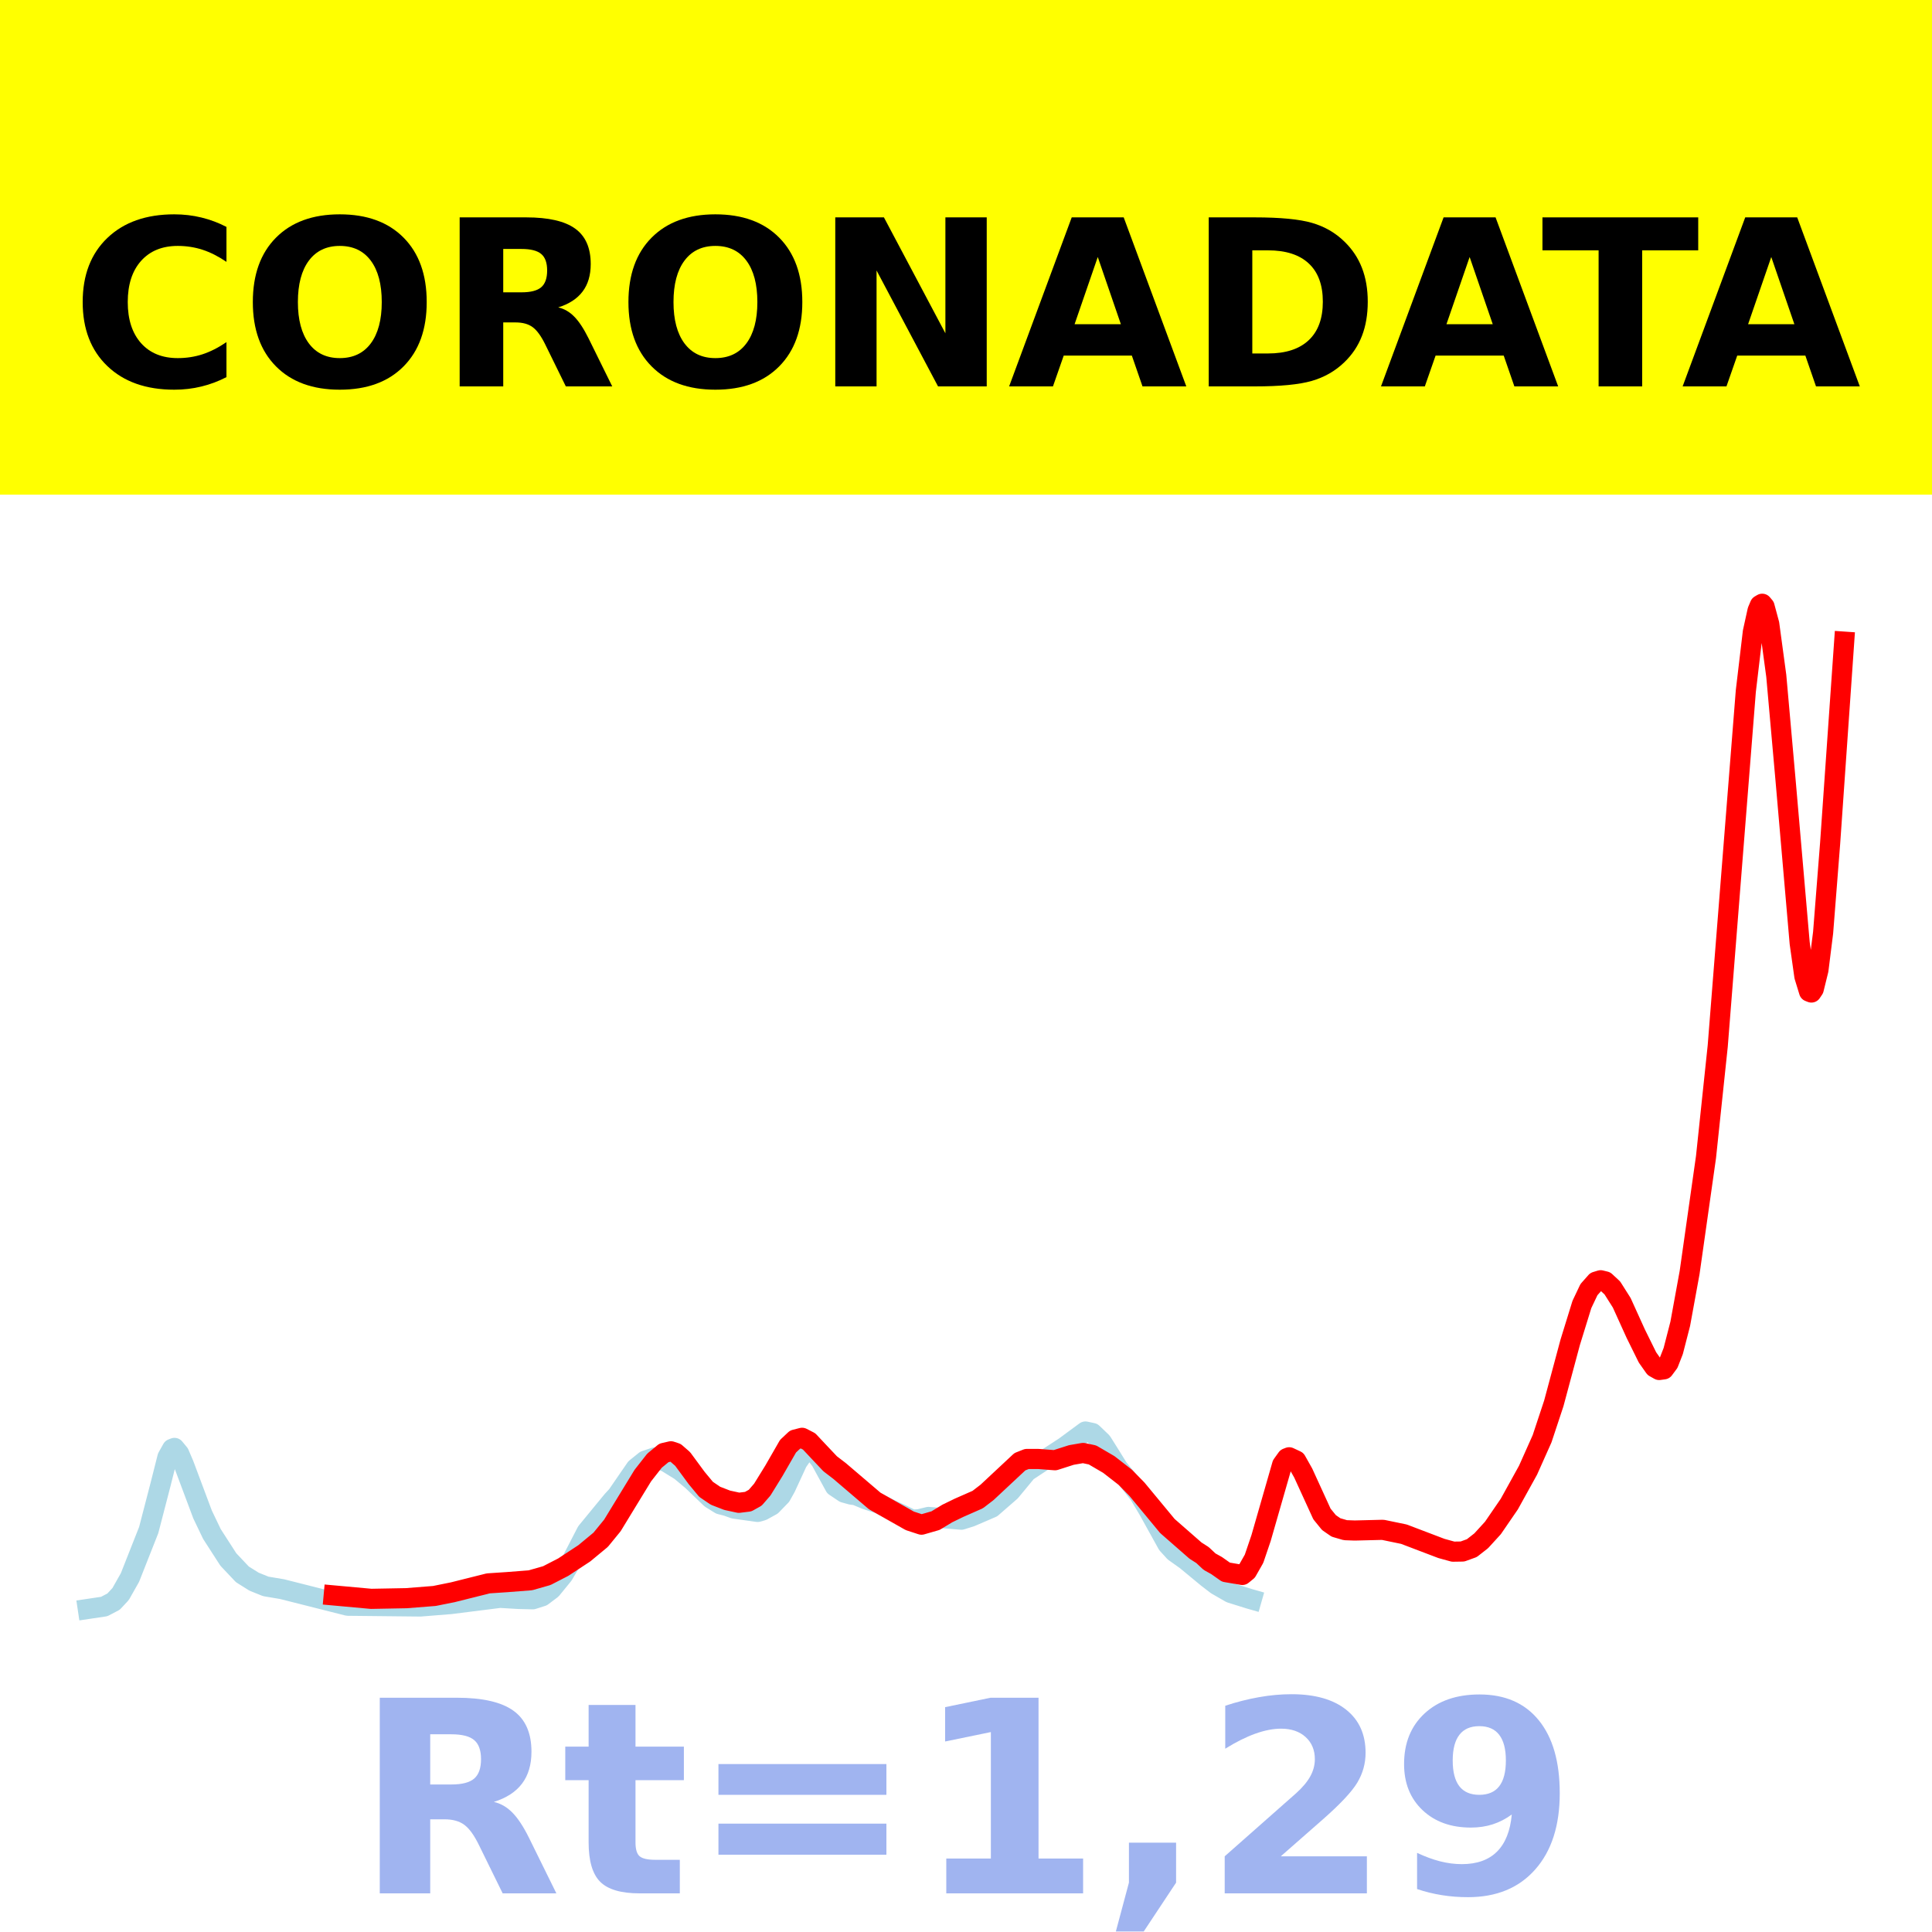
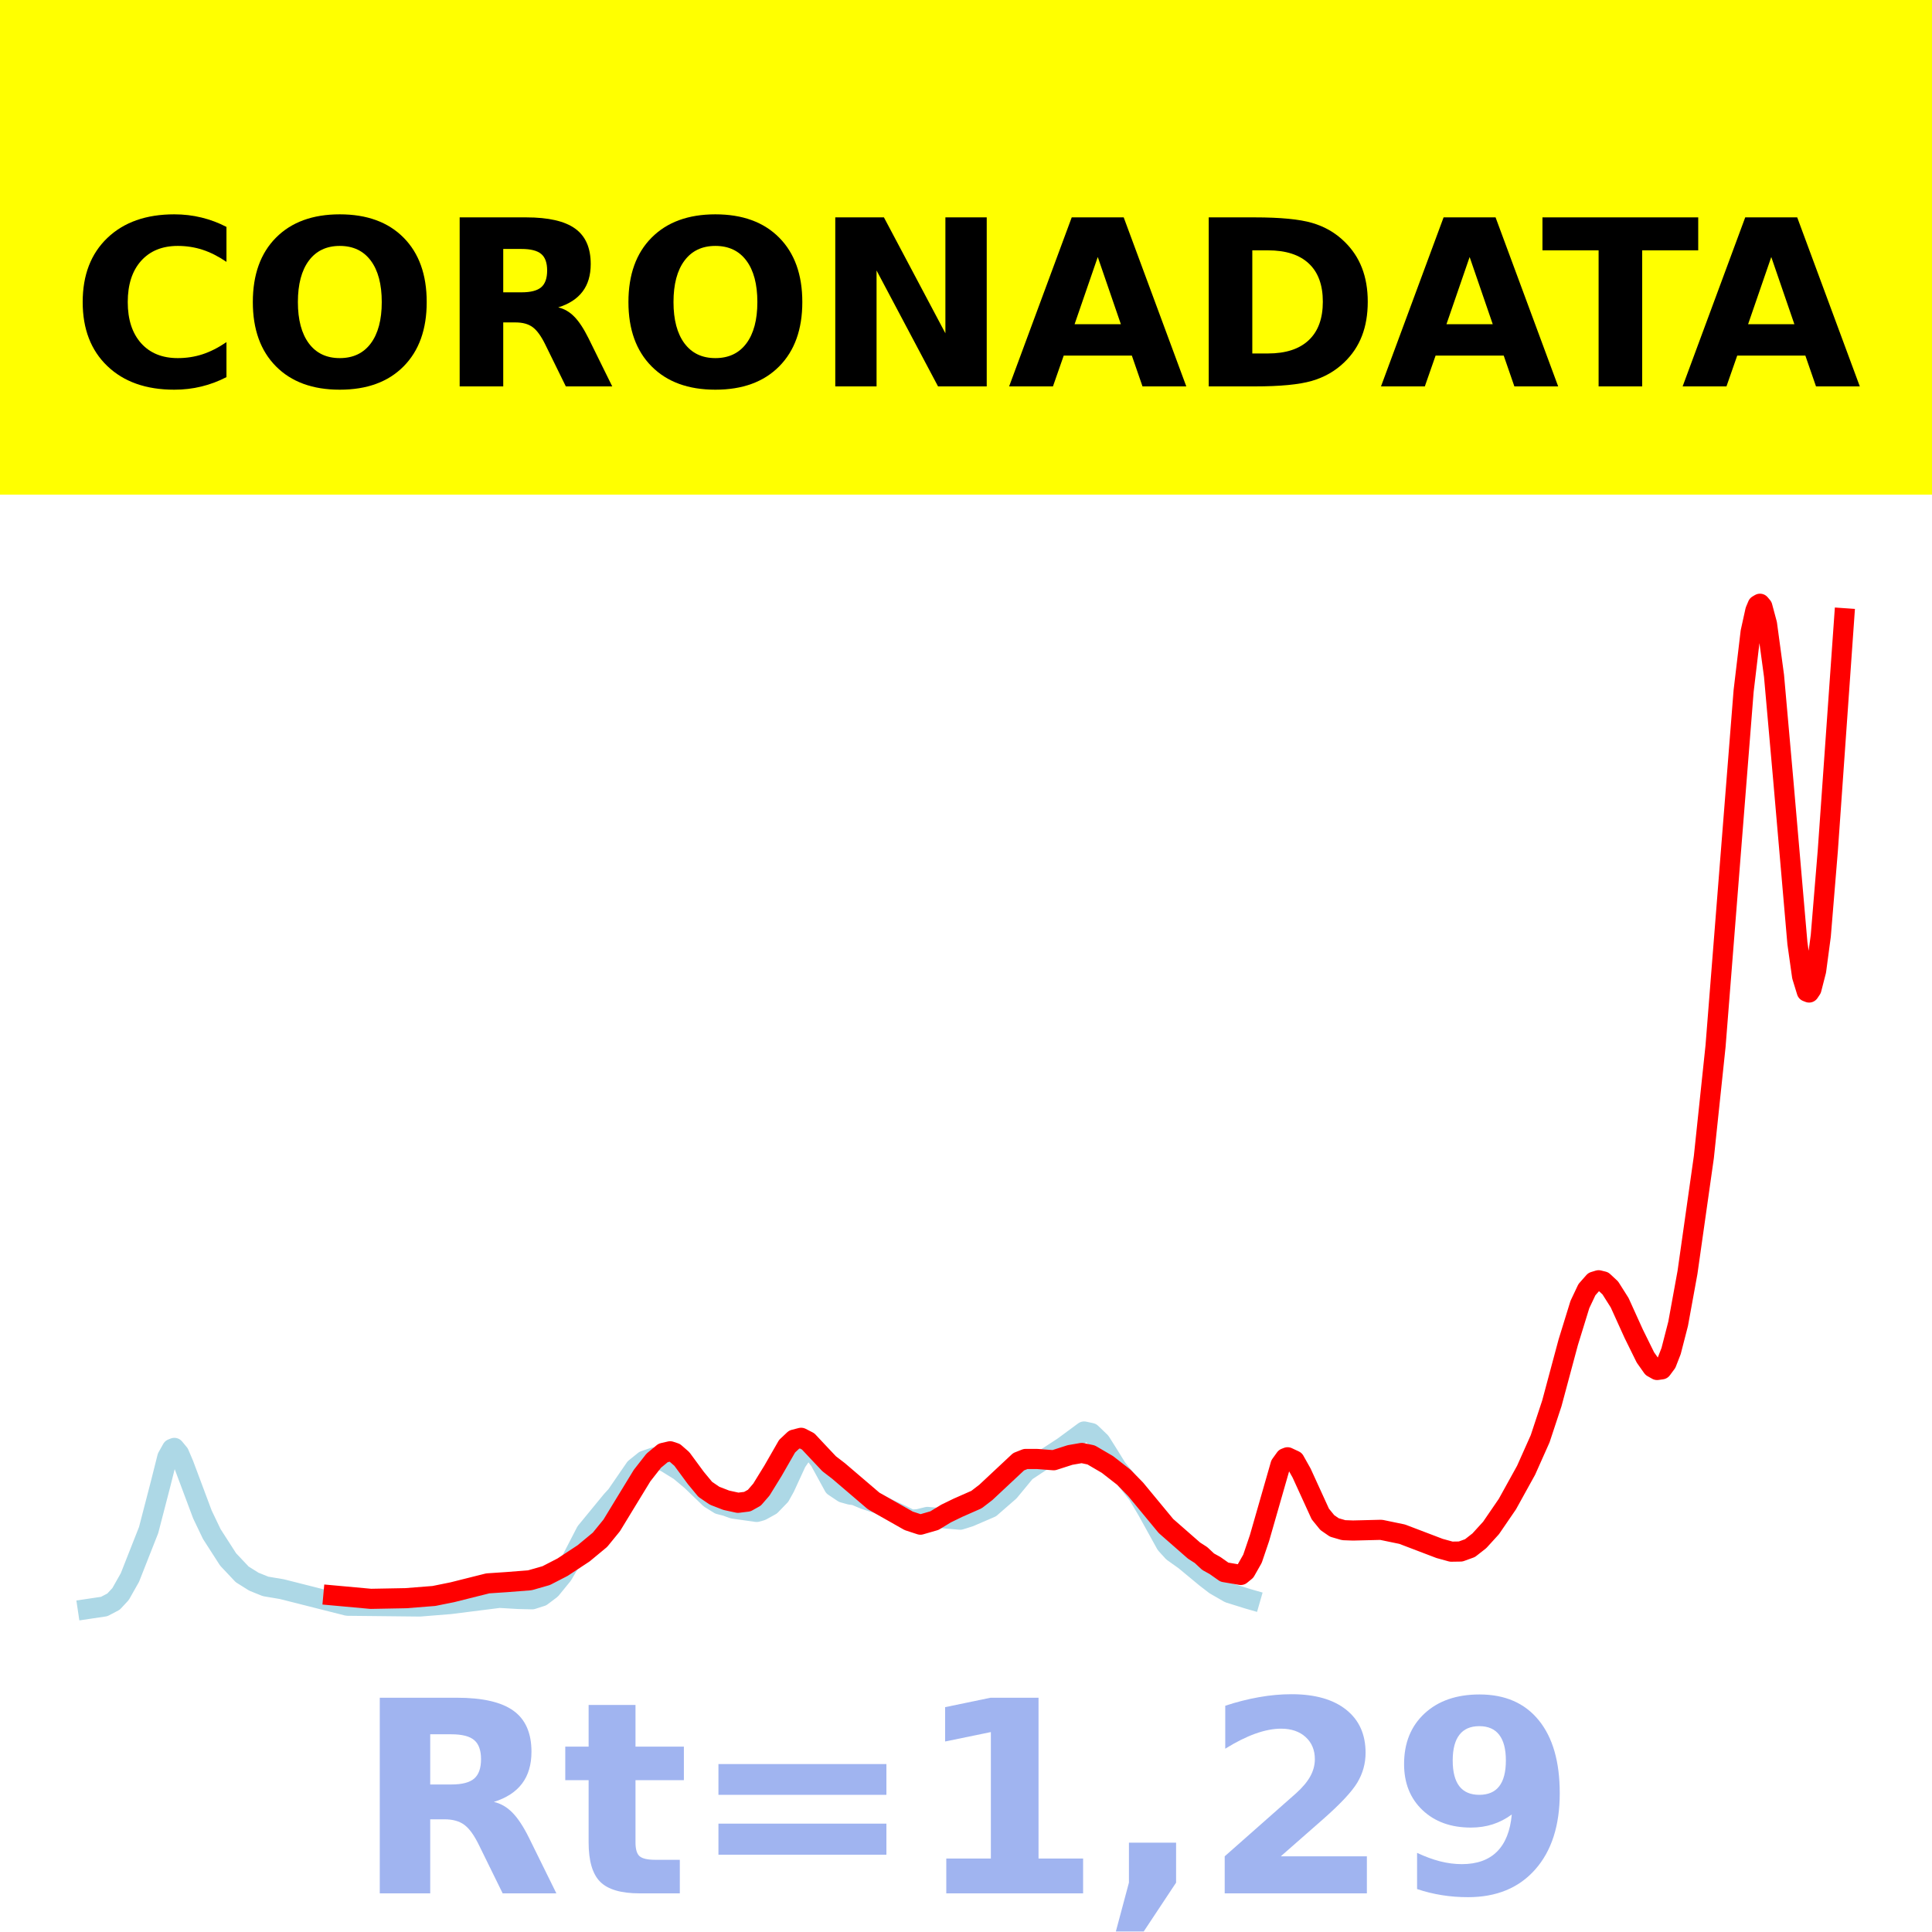
<svg xmlns="http://www.w3.org/2000/svg" xmlns:xlink="http://www.w3.org/1999/xlink" height="144pt" version="1.1" viewBox="0 0 144 144" width="144pt">
  <defs>
    <style type="text/css">*{stroke-linecap:butt;stroke-linejoin:round;}</style>
  </defs>
  <g id="figure_1">
    <g id="patch_1">
      <path d="M 0 144  L 144 144  L 144 0  L 0 0  z " style="fill:#ffffff;" />
    </g>
    <g id="axes_1">
      <g id="patch_2">
        <path d="M 0 144  L 144 144  L 144 0  L 0 0  z " style="fill:#ffffff;" />
      </g>
      <g id="line2d_1">
-         <path clip-path="url(#pfa742d6849)" d="M 6.545 119.923  L 7.767 119.741  L 8.465 119.375  L 8.989 118.812  L 9.687 117.579  L 11.084 114.04  L 11.956 110.682  L 12.48 108.609  L 12.829 107.987  L 13.004 107.918  L 13.353 108.34  L 13.702 109.155  L 15.098 112.88  L 15.796 114.337  L 17.018 116.234  L 18.065 117.343  L 18.938 117.89  L 19.811 118.241  L 21.033 118.447  L 25.92 119.682  L 31.331 119.739  L 33.6 119.556  L 37.265 119.094  L 38.662 119.176  L 39.709 119.202  L 40.407 118.979  L 41.105 118.455  L 41.978 117.385  L 42.676 116.201  L 43.724 114.174  L 45.644 111.838  L 45.993 111.46  L 47.389 109.431  L 48.087 108.87  L 48.785 108.634  L 49.658 108.968  L 50.705 109.615  L 51.578 110.342  L 52.975 111.686  L 53.673 112.119  L 54.196 112.255  L 54.72 112.444  L 56.465 112.69  L 56.815 112.593  L 57.513 112.208  L 58.211 111.487  L 58.56 110.862  L 59.433 108.97  L 59.956 108.215  L 60.305 108.052  L 60.655 108.183  L 61.178 108.872  L 62.225 110.786  L 62.924 111.254  L 63.447 111.399  L 63.796 111.445  L 64.495 111.739  L 65.542 112.082  L 66.415 112.524  L 67.287 112.924  L 67.985 113.27  L 68.509 113.234  L 69.207 113.063  L 71.651 113.27  L 72.349 113.052  L 73.92 112.376  L 75.316 111.161  L 75.84 110.529  L 76.538 109.683  L 77.935 108.762  L 79.331 107.853  L 80.902 106.696  L 81.425 106.808  L 82.124 107.478  L 82.647 108.308  L 83.345 109.434  L 84.044 110.288  L 84.916 111.397  L 85.615 112.572  L 87.011 115.095  L 87.535 115.671  L 88.407 116.29  L 89.978 117.589  L 90.676 118.126  L 91.724 118.728  L 93.12 119.164  L 93.295 119.214  L 93.295 119.214  " style="fill:none;stroke:#add8e6;stroke-linecap:square;stroke-width:1.5;" />
+         <path clip-path="url(#p5d7ee17330)" d="M 6.545 119.923  L 7.766 119.741  L 8.463 119.375  L 8.986 118.812  L 9.683 117.579  L 11.078 114.04  L 11.949 110.682  L 12.472 108.609  L 12.821 107.987  L 12.995 107.918  L 13.344 108.34  L 13.692 109.155  L 15.087 112.88  L 15.784 114.337  L 17.004 116.234  L 18.05 117.343  L 18.922 117.89  L 19.793 118.241  L 21.013 118.447  L 25.894 119.682  L 31.298 119.739  L 33.564 119.556  L 37.225 119.094  L 38.619 119.176  L 39.665 119.202  L 40.362 118.979  L 41.059 118.455  L 41.931 117.385  L 42.628 116.201  L 43.674 114.174  L 45.592 111.838  L 45.94 111.46  L 47.335 109.431  L 48.032 108.87  L 48.729 108.634  L 49.601 108.968  L 50.647 109.615  L 51.518 110.342  L 52.913 111.686  L 53.61 112.119  L 54.133 112.255  L 54.656 112.444  L 56.399 112.69  L 56.748 112.593  L 57.445 112.208  L 58.142 111.487  L 58.491 110.862  L 59.362 108.97  L 59.885 108.215  L 60.234 108.052  L 60.582 108.183  L 61.105 108.872  L 62.151 110.786  L 62.849 111.254  L 63.372 111.399  L 63.72 111.445  L 64.417 111.739  L 65.463 112.082  L 66.335 112.524  L 67.206 112.924  L 67.904 113.27  L 68.427 113.234  L 69.124 113.063  L 71.564 113.27  L 72.261 113.052  L 73.83 112.376  L 75.225 111.161  L 75.748 110.529  L 76.445 109.683  L 77.839 108.762  L 79.234 107.853  L 80.803 106.696  L 81.326 106.808  L 82.023 107.478  L 82.546 108.308  L 83.243 109.434  L 83.94 110.288  L 84.812 111.397  L 85.509 112.572  L 86.904 115.095  L 87.427 115.671  L 88.298 116.29  L 89.867 117.589  L 90.564 118.126  L 91.61 118.728  L 93.005 119.164  L 93.179 119.214  L 93.179 119.214  " style="fill:none;stroke:#add8e6;stroke-linecap:square;stroke-width:1.5;" />
      </g>
      <g id="line2d_2">
-         <path clip-path="url(#pfa742d6849)" d="M 24.873 118.914  L 27.665 119.168  L 30.284 119.119  L 32.378 118.954  L 33.775 118.671  L 36.393 118.015  L 37.789 117.922  L 39.535 117.786  L 40.756 117.437  L 41.978 116.808  L 43.549 115.776  L 44.771 114.765  L 45.644 113.697  L 46.691 111.981  L 47.913 109.981  L 48.785 108.868  L 49.484 108.292  L 50.007 108.171  L 50.356 108.287  L 50.88 108.743  L 51.927 110.164  L 52.625 111.006  L 53.324 111.482  L 54.196 111.82  L 55.069 112.01  L 55.767 111.923  L 56.291 111.631  L 56.815 111.028  L 57.687 109.615  L 58.735 107.792  L 59.258 107.3  L 59.782 107.165  L 60.305 107.434  L 61.004 108.178  L 61.876 109.102  L 62.575 109.637  L 65.193 111.871  L 67.811 113.354  L 68.684 113.64  L 69.731 113.338  L 70.604 112.808  L 71.476 112.384  L 72.873 111.769  L 73.571 111.232  L 76.015 108.949  L 76.538 108.742  L 77.411 108.744  L 78.633 108.838  L 79.855 108.446  L 80.727 108.295  L 81.425 108.442  L 82.647 109.156  L 83.869 110.107  L 84.742 110.999  L 87.011 113.74  L 89.105 115.572  L 89.629 115.906  L 90.153 116.397  L 90.676 116.687  L 91.375 117.179  L 92.596 117.387  L 92.945 117.102  L 93.469 116.18  L 93.993 114.638  L 95.564 109.17  L 95.913 108.685  L 96.087 108.617  L 96.611 108.862  L 97.135 109.793  L 98.531 112.844  L 99.055 113.487  L 99.578 113.848  L 100.276 114.051  L 100.975 114.076  L 103.069 114.024  L 104.64 114.349  L 107.433 115.412  L 108.305 115.652  L 109.004 115.641  L 109.702 115.388  L 110.4 114.842  L 111.273 113.886  L 112.495 112.105  L 113.891 109.581  L 114.938 107.236  L 115.811 104.6  L 117.033 100.05  L 117.905 97.229  L 118.429 96.124  L 118.953 95.53  L 119.302 95.423  L 119.651 95.509  L 120.175 95.996  L 120.873 97.098  L 121.92 99.405  L 122.793 101.174  L 123.316 101.915  L 123.665 102.111  L 124.015 102.062  L 124.364 101.591  L 124.713 100.698  L 125.236 98.668  L 125.935 94.839  L 127.156 86.236  L 128.029 77.972  L 128.902 66.935  L 130.124 51.505  L 130.647 47.102  L 130.996 45.516  L 131.171 45.103  L 131.345 45  L 131.52 45.209  L 131.869 46.504  L 132.393 50.372  L 133.091 58.221  L 134.138 70.296  L 134.487 72.771  L 134.836 73.908  L 135.011 73.977  L 135.185 73.719  L 135.535 72.298  L 135.884 69.515  L 136.407 62.855  L 137.455 47.824  L 137.455 47.824  " style="fill:none;stroke:#ff0000;stroke-linecap:square;stroke-width:1.5;" />
+         <path clip-path="url(#p5d7ee17330)" d="M 24.848 118.914  L 27.637 119.168  L 30.252 119.119  L 32.344 118.954  L 33.738 118.671  L 36.353 118.015  L 37.747 117.922  L 39.491 117.786  L 40.711 117.437  L 41.931 116.808  L 43.5 115.776  L 44.72 114.765  L 45.592 113.697  L 46.637 111.981  L 47.858 109.981  L 48.729 108.868  L 49.426 108.292  L 49.949 108.171  L 50.298 108.287  L 50.821 108.743  L 51.867 110.164  L 52.564 111.006  L 53.261 111.482  L 54.133 111.82  L 55.004 112.01  L 55.702 111.923  L 56.225 111.631  L 56.748 111.028  L 57.619 109.615  L 58.665 107.792  L 59.188 107.3  L 59.711 107.165  L 60.234 107.434  L 60.931 108.178  L 61.803 109.102  L 62.5 109.637  L 65.115 111.871  L 67.729 113.354  L 68.601 113.64  L 69.647 113.338  L 70.518 112.808  L 71.39 112.384  L 72.784 111.769  L 73.482 111.232  L 75.922 108.949  L 76.445 108.742  L 77.317 108.744  L 78.537 108.838  L 79.757 108.446  L 80.628 108.295  L 81.326 108.442  L 82.546 109.156  L 83.766 110.107  L 84.638 110.999  L 86.904 113.74  L 88.996 115.572  L 89.518 115.906  L 90.041 116.397  L 90.564 116.687  L 91.262 117.179  L 92.482 117.387  L 92.83 117.102  L 93.353 116.18  L 93.876 114.638  L 95.445 109.17  L 95.794 108.685  L 95.968 108.617  L 96.491 108.862  L 97.014 109.793  L 98.408 112.844  L 98.931 113.487  L 99.454 113.848  L 100.152 114.051  L 100.849 114.076  L 102.941 114.024  L 104.509 114.349  L 107.298 115.412  L 108.17 115.652  L 108.867 115.641  L 109.564 115.388  L 110.262 114.842  L 111.133 113.886  L 112.353 112.105  L 113.748 109.581  L 114.794 107.236  L 115.665 104.6  L 116.886 100.05  L 117.757 97.229  L 118.28 96.124  L 118.803 95.53  L 119.152 95.423  L 119.5 95.509  L 120.023 95.996  L 120.72 97.098  L 121.766 99.405  L 122.638 101.174  L 123.161 101.915  L 123.51 102.111  L 123.858 102.062  L 124.207 101.591  L 124.555 100.698  L 125.078 98.668  L 125.776 94.839  L 126.996 86.236  L 127.867 77.972  L 128.739 66.935  L 129.959 51.505  L 130.482 47.102  L 130.831 45.516  L 131.005 45.103  L 131.179 45  L 131.354 45.209  L 131.702 46.504  L 132.225 50.372  L 132.922 58.221  L 133.968 70.296  L 134.317 72.771  L 134.666 73.908  L 134.84 73.976  L 135.014 73.717  L 135.363 72.358  L 135.711 69.748  L 136.234 63.404  L 137.455 46.081  L 137.455 46.081  " style="fill:none;stroke:#ff0000;stroke-linecap:square;stroke-width:1.5;" />
      </g>
      <g id="patch_3">
        <path d="M 0 144  L 0 -0  " style="fill:none;stroke:#ffffff;stroke-linecap:square;stroke-linejoin:miter;stroke-width:0.8;" />
      </g>
      <g id="patch_4">
        <path d="M 144 144  L 144 -0  " style="fill:none;stroke:#ffffff;stroke-linecap:square;stroke-linejoin:miter;stroke-width:0.8;" />
      </g>
      <g id="patch_5">
        <path d="M 0 144  L 144 144  " style="fill:none;stroke:#ffffff;stroke-linecap:square;stroke-linejoin:miter;stroke-width:0.8;" />
      </g>
      <g id="patch_6">
        <path d="M 0 0  L 144 0  " style="fill:none;stroke:#ffffff;stroke-linecap:square;stroke-linejoin:miter;stroke-width:0.8;" />
      </g>
    </g>
    <g id="text_1">
      <g id="patch_7">
        <path d="M -64.848 36.368  L 208.848 36.368  L 208.848 -7.654  L -64.848 -7.654  z " style="fill:#ffff00;stroke:#ffff00;stroke-linejoin:miter;" />
      </g>
      <g transform="translate(72 9.45018)scale(0.1728 -0.1728)" />
      <g transform="translate(-60.87375 28.8)scale(0.1728 -0.1728)">
        <defs>
          <path id="DejaVuSans-Bold-32" />
          <path d="M 67 4  Q 61.812 1.312 56.203 -0.047  Q 50.594 -1.422 44.484 -1.422  Q 26.266 -1.422 15.625 8.766  Q 4.984 18.953 4.984 36.375  Q 4.984 53.859 15.625 64.031  Q 26.266 74.219 44.484 74.219  Q 50.594 74.219 56.203 72.844  Q 61.812 71.484 67 68.797  L 67 53.719  Q 61.766 57.281 56.688 58.938  Q 51.609 60.594 46 60.594  Q 35.938 60.594 30.172 54.141  Q 24.422 47.703 24.422 36.375  Q 24.422 25.094 30.172 18.641  Q 35.938 12.203 46 12.203  Q 51.609 12.203 56.688 13.859  Q 61.766 15.531 67 19.094  z " id="DejaVuSans-Bold-67" />
          <path d="M 42.484 60.594  Q 33.891 60.594 29.156 54.25  Q 24.422 47.906 24.422 36.375  Q 24.422 24.906 29.156 18.547  Q 33.891 12.203 42.484 12.203  Q 51.125 12.203 55.859 18.547  Q 60.594 24.906 60.594 36.375  Q 60.594 47.906 55.859 54.25  Q 51.125 60.594 42.484 60.594  z M 42.484 74.219  Q 60.062 74.219 70.016 64.156  Q 79.984 54.109 79.984 36.375  Q 79.984 18.703 70.016 8.641  Q 60.062 -1.422 42.484 -1.422  Q 24.953 -1.422 14.969 8.641  Q 4.984 18.703 4.984 36.375  Q 4.984 54.109 14.969 64.156  Q 24.953 74.219 42.484 74.219  z " id="DejaVuSans-Bold-79" />
          <path d="M 35.891 40.578  Q 41.797 40.578 44.359 42.766  Q 46.922 44.969 46.922 50  Q 46.922 54.984 44.359 57.125  Q 41.797 59.281 35.891 59.281  L 27.984 59.281  L 27.984 40.578  z M 27.984 27.594  L 27.984 0  L 9.188 0  L 9.188 72.906  L 37.891 72.906  Q 52.297 72.906 59 68.062  Q 65.719 63.234 65.719 52.781  Q 65.719 45.562 62.219 40.922  Q 58.734 36.281 51.703 34.078  Q 55.562 33.203 58.609 30.094  Q 61.672 27 64.797 20.703  L 75 0  L 54.984 0  L 46.094 18.109  Q 43.406 23.578 40.641 25.578  Q 37.891 27.594 33.297 27.594  z " id="DejaVuSans-Bold-82" />
          <path d="M 9.188 72.906  L 30.172 72.906  L 56.688 22.906  L 56.688 72.906  L 74.516 72.906  L 74.516 0  L 53.516 0  L 27 50  L 27 0  L 9.188 0  z " id="DejaVuSans-Bold-78" />
          <path d="M 53.422 13.281  L 24.031 13.281  L 19.391 0  L 0.484 0  L 27.484 72.906  L 49.906 72.906  L 76.906 0  L 58.016 0  z M 28.719 26.812  L 48.688 26.812  L 38.719 55.812  z " id="DejaVuSans-Bold-65" />
          <path d="M 27.984 58.688  L 27.984 14.203  L 34.719 14.203  Q 46.234 14.203 52.312 19.922  Q 58.406 25.641 58.406 36.531  Q 58.406 47.359 52.344 53.016  Q 46.297 58.688 34.719 58.688  z M 9.188 72.906  L 29 72.906  Q 45.609 72.906 53.734 70.531  Q 61.859 68.172 67.672 62.5  Q 72.797 57.562 75.281 51.109  Q 77.781 44.672 77.781 36.531  Q 77.781 28.266 75.281 21.797  Q 72.797 15.328 67.672 10.406  Q 61.812 4.734 53.609 2.359  Q 45.406 0 29 0  L 9.188 0  z " id="DejaVuSans-Bold-68" />
          <path d="M 0.484 72.906  L 67.672 72.906  L 67.672 58.688  L 43.5 58.688  L 43.5 0  L 24.703 0  L 24.703 58.688  L 0.484 58.688  z " id="DejaVuSans-Bold-84" />
        </defs>
        <use xlink:href="#DejaVuSans-Bold-32" />
        <use x="34.814" xlink:href="#DejaVuSans-Bold-32" />
        <use x="69.629" xlink:href="#DejaVuSans-Bold-32" />
        <use x="104.443" xlink:href="#DejaVuSans-Bold-32" />
        <use x="139.258" xlink:href="#DejaVuSans-Bold-32" />
        <use x="174.072" xlink:href="#DejaVuSans-Bold-32" />
        <use x="208.887" xlink:href="#DejaVuSans-Bold-32" />
        <use x="243.701" xlink:href="#DejaVuSans-Bold-32" />
        <use x="278.516" xlink:href="#DejaVuSans-Bold-32" />
        <use x="313.33" xlink:href="#DejaVuSans-Bold-32" />
        <use x="348.145" xlink:href="#DejaVuSans-Bold-32" />
        <use x="382.959" xlink:href="#DejaVuSans-Bold-67" />
        <use x="456.348" xlink:href="#DejaVuSans-Bold-79" />
        <use x="541.357" xlink:href="#DejaVuSans-Bold-82" />
        <use x="618.359" xlink:href="#DejaVuSans-Bold-79" />
        <use x="703.369" xlink:href="#DejaVuSans-Bold-78" />
        <use x="787.061" xlink:href="#DejaVuSans-Bold-65" />
        <use x="864.453" xlink:href="#DejaVuSans-Bold-68" />
        <use x="947.461" xlink:href="#DejaVuSans-Bold-65" />
        <use x="1017.104" xlink:href="#DejaVuSans-Bold-84" />
        <use x="1077.566" xlink:href="#DejaVuSans-Bold-65" />
        <use x="1154.959" xlink:href="#DejaVuSans-Bold-32" />
        <use x="1189.773" xlink:href="#DejaVuSans-Bold-32" />
        <use x="1224.588" xlink:href="#DejaVuSans-Bold-32" />
        <use x="1259.402" xlink:href="#DejaVuSans-Bold-32" />
        <use x="1294.217" xlink:href="#DejaVuSans-Bold-32" />
        <use x="1329.031" xlink:href="#DejaVuSans-Bold-32" />
        <use x="1363.846" xlink:href="#DejaVuSans-Bold-32" />
        <use x="1398.66" xlink:href="#DejaVuSans-Bold-32" />
        <use x="1433.475" xlink:href="#DejaVuSans-Bold-32" />
        <use x="1468.289" xlink:href="#DejaVuSans-Bold-32" />
        <use x="1503.104" xlink:href="#DejaVuSans-Bold-32" />
      </g>
    </g>
    <g id="text_2">
      <g style="fill:#4169e1;opacity:0.5;" transform="translate(26.46875 141.12)scale(0.2 -0.2)">
        <defs>
          <path d="M 27.484 70.219  L 27.484 54.688  L 45.516 54.688  L 45.516 42.188  L 27.484 42.188  L 27.484 19  Q 27.484 15.188 29 13.844  Q 30.516 12.5 35.016 12.5  L 44 12.5  L 44 0  L 29 0  Q 18.656 0 14.328 4.312  Q 10.016 8.641 10.016 19  L 10.016 42.188  L 1.312 42.188  L 1.312 54.688  L 10.016 54.688  L 10.016 70.219  z " id="DejaVuSans-Bold-116" />
          <path d="M 10.594 48.188  L 73.188 48.188  L 73.188 36.719  L 10.594 36.719  z M 10.594 25.984  L 73.188 25.984  L 73.188 14.406  L 10.594 14.406  z " id="DejaVuSans-Bold-61" />
          <path d="M 11.719 12.984  L 28.328 12.984  L 28.328 60.109  L 11.281 56.594  L 11.281 69.391  L 28.219 72.906  L 46.094 72.906  L 46.094 12.984  L 62.703 12.984  L 62.703 0  L 11.719 0  z " id="DejaVuSans-Bold-49" />
          <path d="M 10.203 18.891  L 27.781 18.891  L 27.781 4  L 15.719 -14.203  L 5.328 -14.203  L 10.203 4  z " id="DejaVuSans-Bold-44" />
          <path d="M 28.812 13.812  L 60.891 13.812  L 60.891 0  L 7.906 0  L 7.906 13.812  L 34.516 37.312  Q 38.094 40.531 39.797 43.609  Q 41.5 46.688 41.5 50  Q 41.5 55.125 38.062 58.25  Q 34.625 61.375 28.906 61.375  Q 24.516 61.375 19.281 59.5  Q 14.062 57.625 8.109 53.906  L 8.109 69.922  Q 14.453 72.016 20.656 73.109  Q 26.859 74.219 32.812 74.219  Q 45.906 74.219 53.156 68.453  Q 60.406 62.703 60.406 52.391  Q 60.406 46.438 57.328 41.281  Q 54.25 36.141 44.391 27.484  z " id="DejaVuSans-Bold-50" />
          <path d="M 10.016 1.609  L 10.016 15.094  Q 14.5 12.984 18.594 11.938  Q 22.703 10.891 26.703 10.891  Q 35.109 10.891 39.797 15.547  Q 44.484 20.219 45.312 29.391  Q 42 26.953 38.234 25.734  Q 34.469 24.516 30.078 24.516  Q 18.891 24.516 12.031 31.031  Q 5.172 37.547 5.172 48.188  Q 5.172 59.969 12.812 67.047  Q 20.453 74.125 33.297 74.125  Q 47.562 74.125 55.375 64.5  Q 63.188 54.891 63.188 37.312  Q 63.188 19.234 54.047 8.906  Q 44.922 -1.422 29 -1.422  Q 23.875 -1.422 19.188 -0.656  Q 14.5 0.094 10.016 1.609  z M 33.203 36.719  Q 38.141 36.719 40.625 39.906  Q 43.109 43.109 43.109 49.516  Q 43.109 55.859 40.625 59.078  Q 38.141 62.312 33.203 62.312  Q 28.266 62.312 25.781 59.078  Q 23.297 55.859 23.297 49.516  Q 23.297 43.109 25.781 39.906  Q 28.266 36.719 33.203 36.719  z " id="DejaVuSans-Bold-57" />
        </defs>
        <use xlink:href="#DejaVuSans-Bold-82" />
        <use x="77.002" xlink:href="#DejaVuSans-Bold-116" />
        <use x="124.805" xlink:href="#DejaVuSans-Bold-61" />
        <use x="208.594" xlink:href="#DejaVuSans-Bold-49" />
        <use x="278.174" xlink:href="#DejaVuSans-Bold-44" />
        <use x="316.162" xlink:href="#DejaVuSans-Bold-50" />
        <use x="385.742" xlink:href="#DejaVuSans-Bold-57" />
      </g>
    </g>
  </g>
  <defs>
-     <clipPath id="pfa742d6849">
+     <clipPath id="p5d7ee17330">
      <rect height="144" width="144" x="0" y="0" />
    </clipPath>
  </defs>
</svg>
